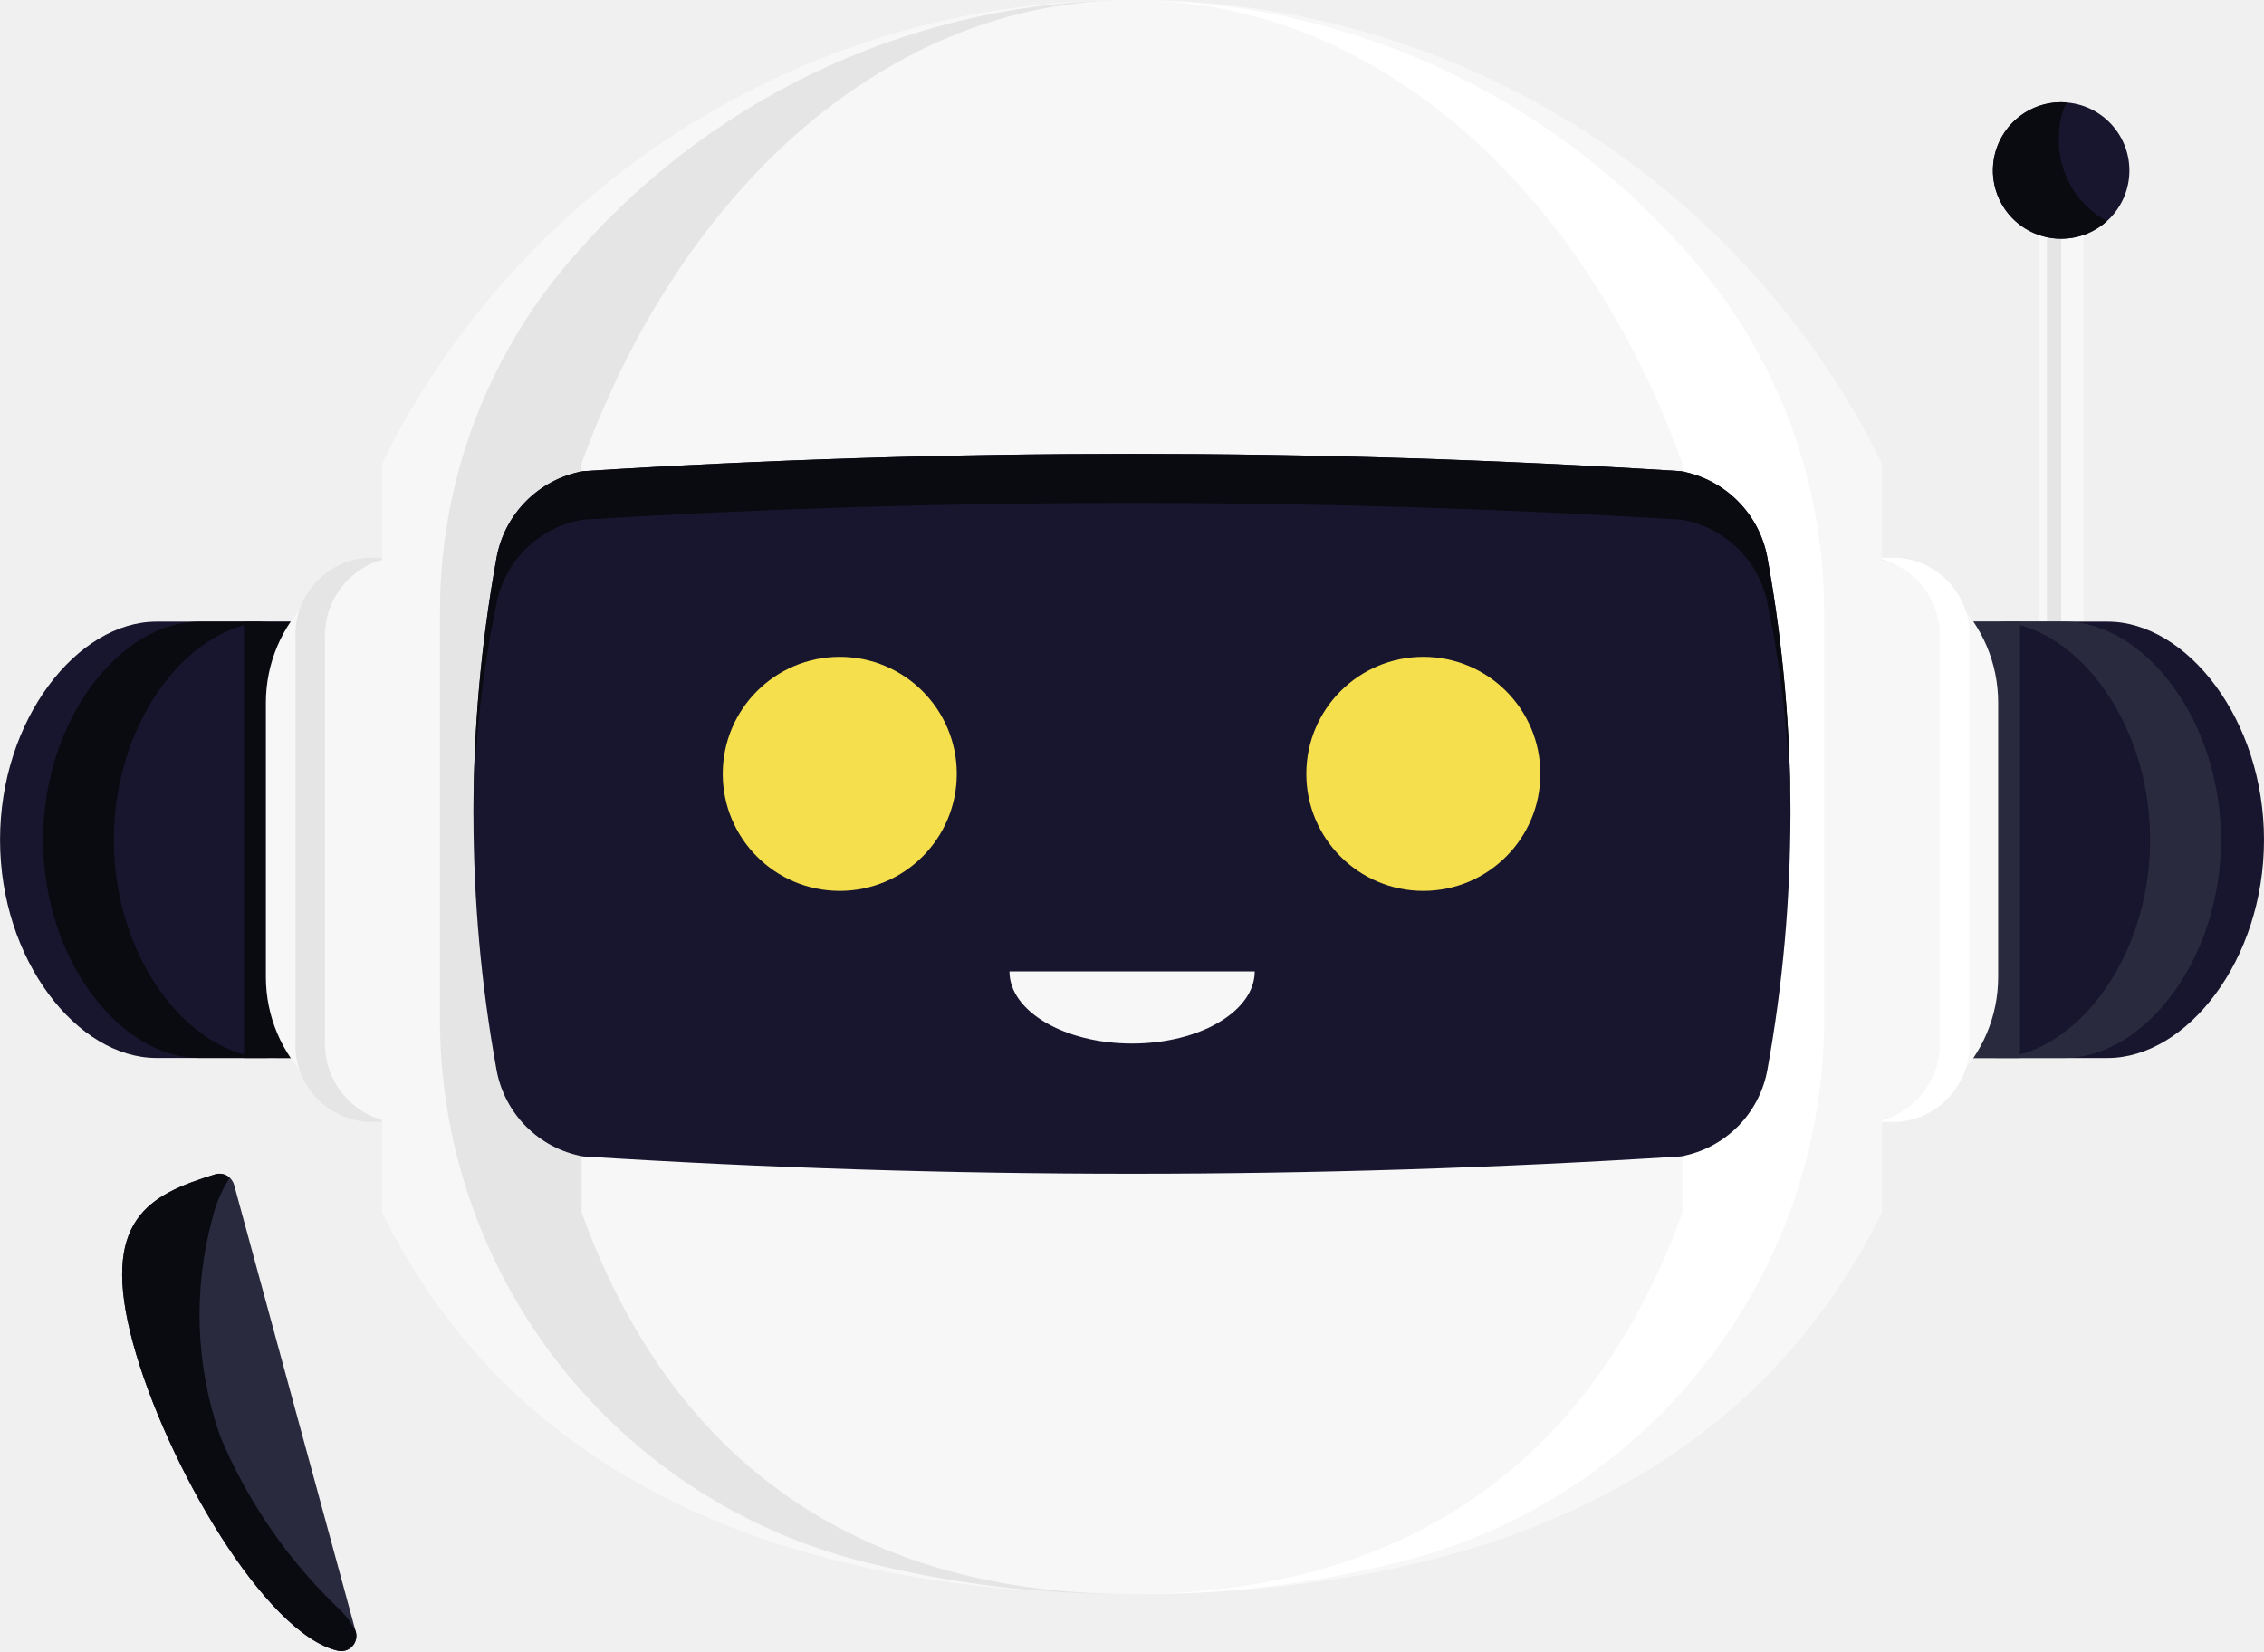
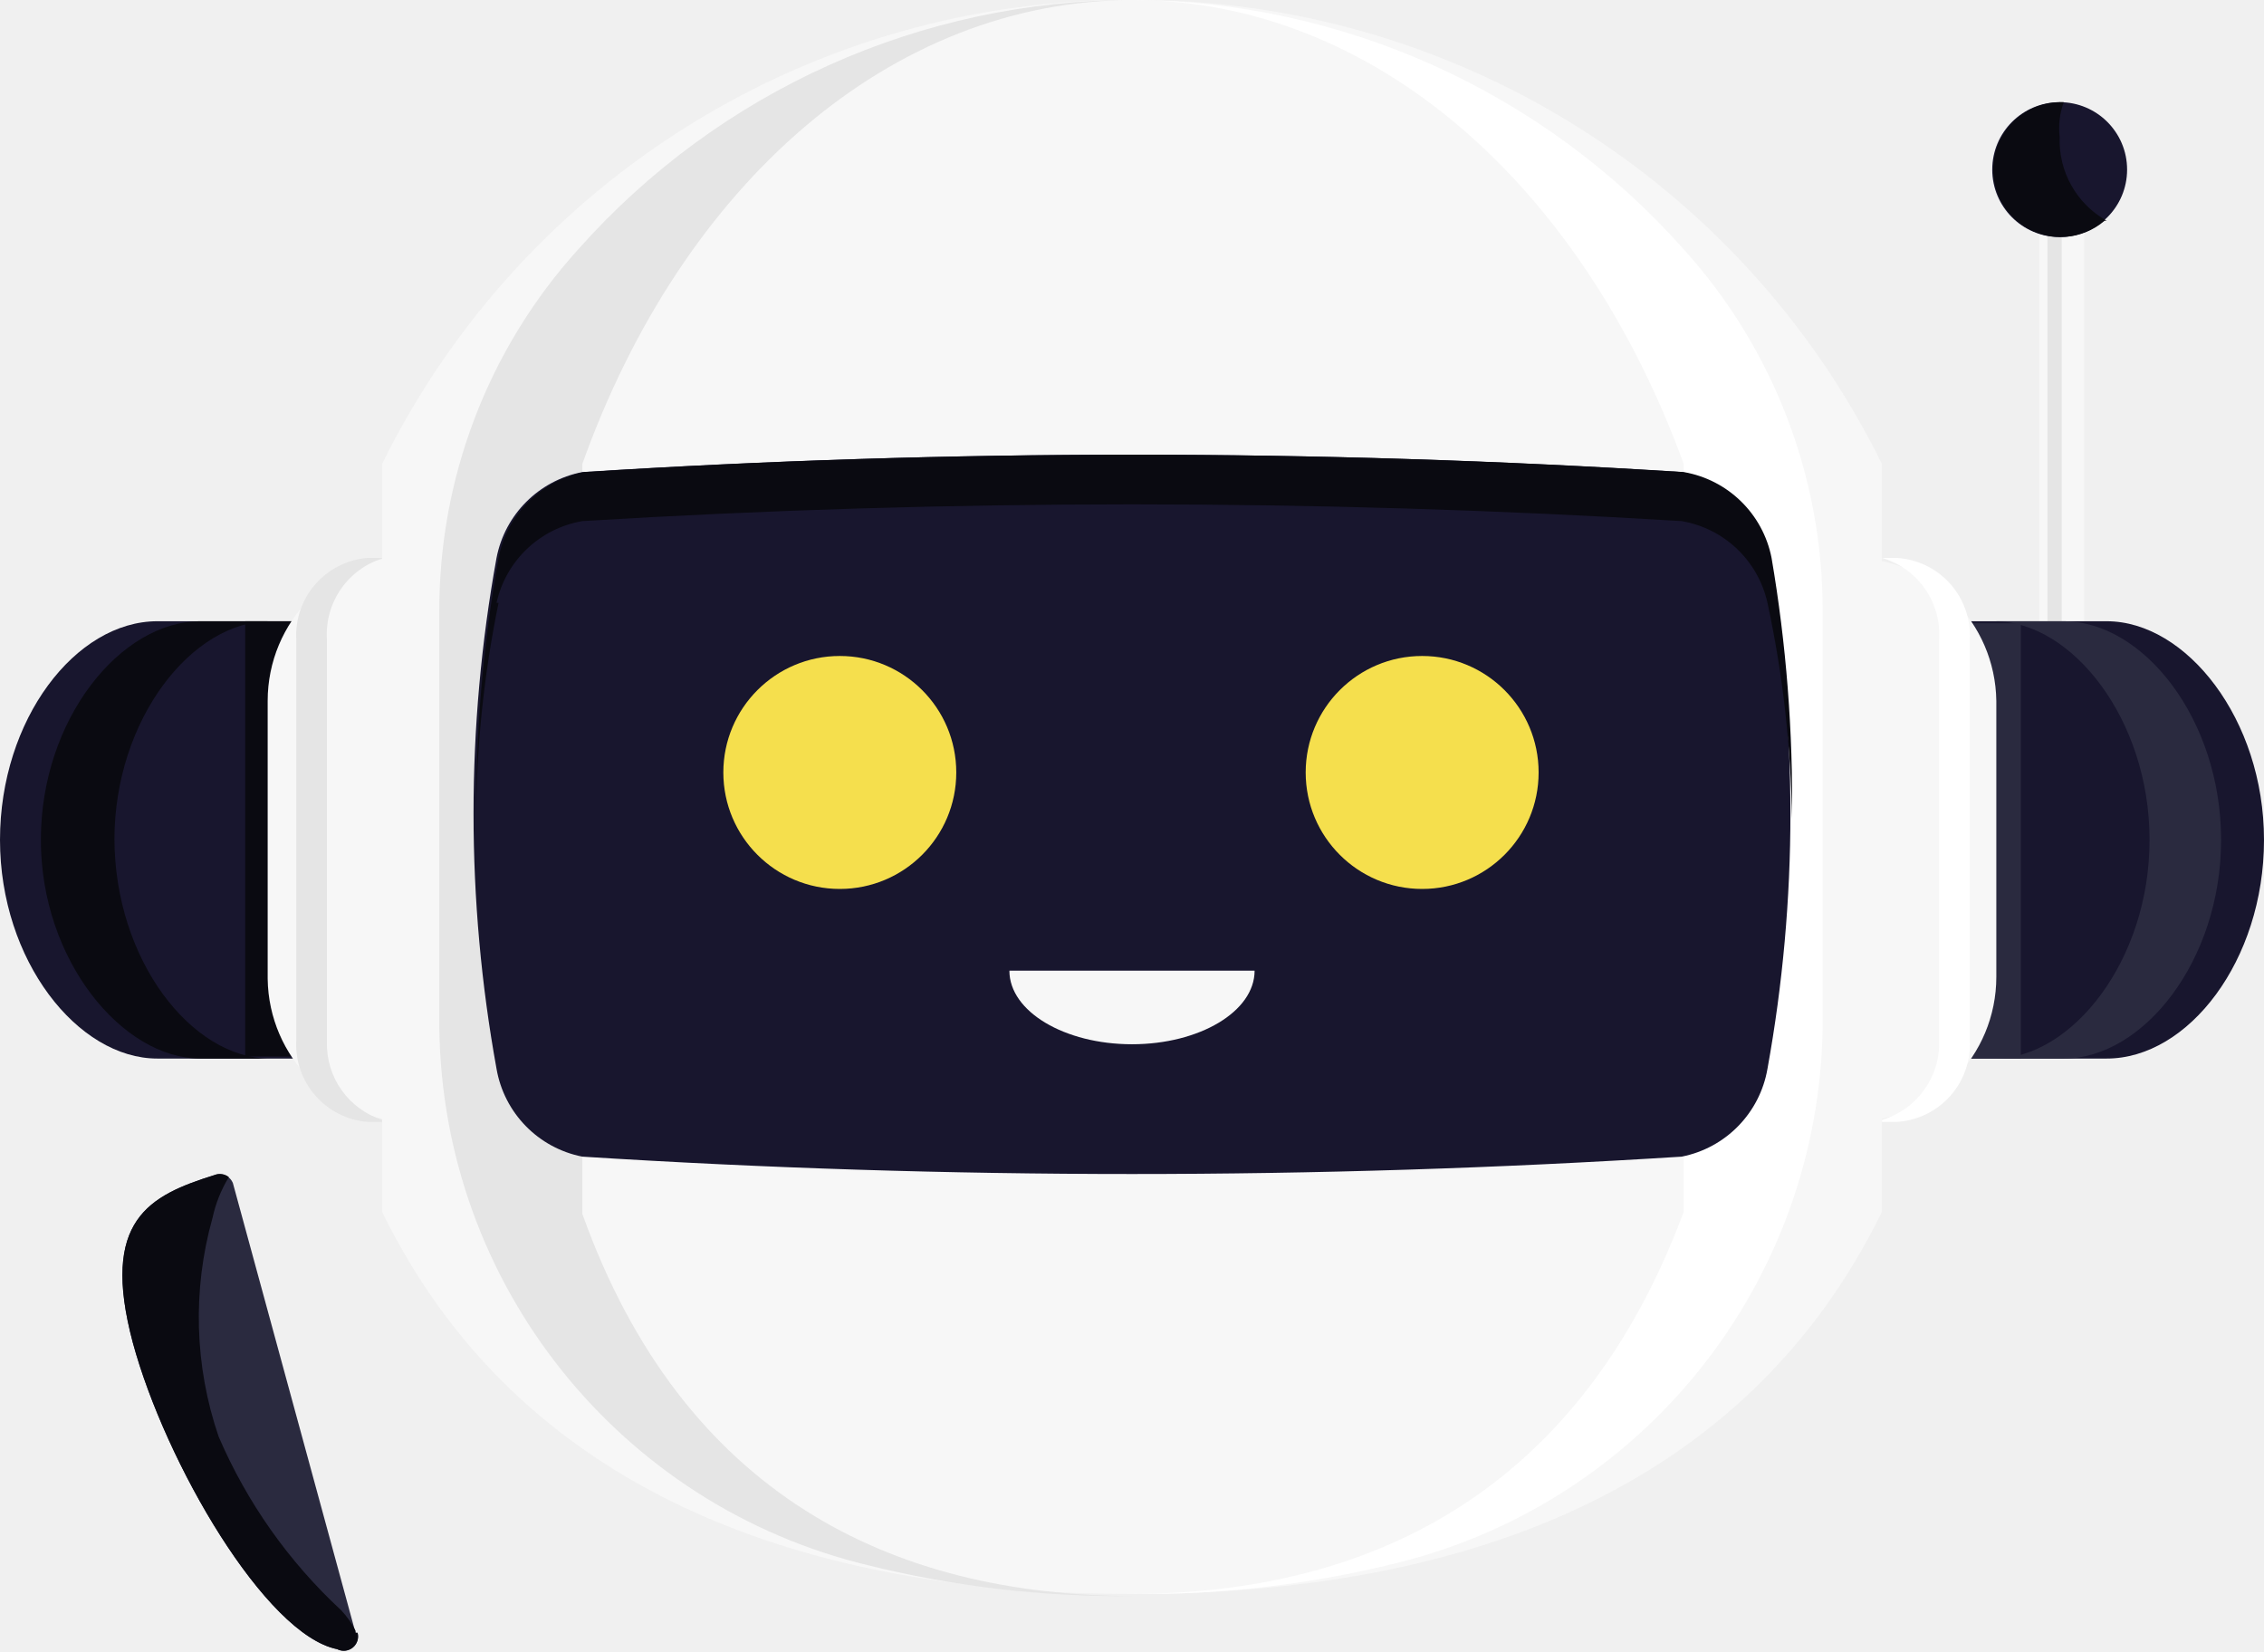
- <svg xmlns="http://www.w3.org/2000/svg" width="48" height="35.003" viewBox="0 0 48 35.003">
-   <rect width="0.952" height="8.939" transform="translate(43.222 4.557)" fill="#f7f7f7" />
-   <rect width="0.302" height="8.939" transform="translate(43.397 4.557)" fill="#e5e5e5" />
-   <circle cx="1.447" cy="1.447" r="1.447" transform="translate(42.252 2.168)" fill="#18162e" />
-   <path d="M1186.838,771.661h-3.322v9.251h3.322c1.676,0,3.316-2.071,3.316-4.625S1188.514,771.661,1186.838,771.661Z" transform="translate(-1142.154 -758.483)" fill="#18162e" />
-   <path d="M331.171,780.912v-9.251h-3.321c-1.676,0-3.316,2.071-3.316,4.625s1.64,4.625,3.316,4.625Z" transform="translate(-324.533 -758.483)" fill="#18162e" />
-   <g transform="translate(0.911 13.178)">
-     <path d="M344.959,776.286c0-2.555,1.64-4.625,3.317-4.625h-1.5c-1.676,0-3.317,2.071-3.317,4.625s1.64,4.625,3.317,4.625h1.5C346.6,780.912,344.959,778.841,344.959,776.286Z" transform="translate(-343.456 -771.661)" fill="#0a0a11" />
-     <rect width="1.035" height="9.248" transform="translate(4.262 0.003)" fill="#0a0a11" />
-     <g transform="translate(40.88)">
-       <path d="M1205.675,776.286c0-2.555-1.64-4.625-3.316-4.625h1.5c1.677,0,3.317,2.071,3.317,4.625s-1.64,4.625-3.317,4.625h-1.5C1204.035,780.912,1205.675,778.841,1205.675,776.286Z" transform="translate(-1201.88 -771.661)" fill="#2a2a3f" />
-       <rect width="1.035" height="9.248" transform="translate(1.035 9.251) rotate(180)" fill="#2a2a3f" />
+ <svg xmlns="http://www.w3.org/2000/svg" viewBox="0 0 110.8 80.8">
+   <g>
+     <path fill="#f7f7f7" d="M99.8 10.5h2.2v20.6h-2.2z" data-name="Rectangle 119614" />
+     <path fill="#e5e5e5" d="M100.2 10.5h.7v20.6h-.7z" data-name="Rectangle 119615" />
+     <circle cx="3.3" cy="3.3" r="3.3" fill="#18162e" data-name="Ellipse 6990" transform="translate(97.5 5)" />
+     <path fill="#18162e" d="M103.1 30.4h-7.6v21.4h7.6c4 0 7.7-4.8 7.7-10.7s-3.8-10.7-7.7-10.7Z" data-name="Path 276887" />
+     <path fill="#18162e" d="M15.3 51.8V30.4H7.7c-4 0-7.7 4.8-7.7 10.7s3.8 10.7 7.7 10.7Z" data-name="Path 276888" />
+     <g data-name="Group 210047">
+       <path fill="#0a0a11" d="M5.6 41.1c0-5.9 3.8-10.7 7.6-10.7H9.8C5.9 30.4 2 35.2 2 41.1S6 51.8 9.8 51.8h3.4C9.4 51.8 5.6 47 5.6 41Z" data-name="Path 276889" />
+       <path fill="#0a0a11" d="M12 30.4h2.3v21.3H12z" data-name="Rectangle 119616" />
+       <g fill="#2a2a3f" data-name="Group 210046">
+         <path d="M105.2 41.1c0-5.9-3.8-10.7-7.6-10.7h3.4c3.9 0 7.7 4.8 7.7 10.7s-3.8 10.7-7.7 10.7h-3.4c3.8 0 7.6-4.8 7.6-10.7Z" data-name="Path 276890" />
+         <path d="M98.9 51.8h-2.4V30.5h2.4z" data-name="Rectangle 119617" />
+       </g>
+     </g>
+     <path fill="#f7f7f7" d="M20.1 27.3v27.6a7.1 7.1 0 0 1-7-7V34.3a7.1 7.1 0 0 1 7-7.1Z" data-name="Path 276891" />
+     <path fill="#e5e5e5" d="M18.7 54.8A3.9 3.9 0 0 1 16 51V31.3a3.9 3.9 0 0 1 2.8-4H18a3.8 3.8 0 0 0-3.5 4v19.6a3.8 3.8 0 0 0 3.5 4h.7Z" data-name="Path 276892" />
+     <path fill="#f7f7f7" d="M90.7 27.3a7.1 7.1 0 0 1 7 7v13.5a7.1 7.1 0 0 1-7 7.1Z" data-name="Path 276893" />
+     <path fill="#fff" d="M92.1 54.8a3.9 3.9 0 0 0 2.8-3.9V31.3a3.9 3.9 0 0 0-2.8-4h.7a3.8 3.8 0 0 1 3.6 4v19.6a3.8 3.8 0 0 1-3.6 4h-.7Z" data-name="Path 276894" />
+     <g data-name="Group 210050" transform="translate(18.7)">
+       <path fill="#f7f7f7" d="M36.7 0A40.7 40.7 0 0 0 0 22.7v36.6C6.7 73 20.6 78 36.7 78s30-5 36.7-18.7V22.7A40.7 40.7 0 0 0 36.7 0Z" data-name="Path 276895" />
+       <g data-name="Group 210048">
+         <path fill="#e5e5e5" d="M9.8 59.3V22.7C14.7 9 24.9 0 36.8 0A36.3 36.3 0 0 0 9.6 12.2 26.3 26.3 0 0 0 2.8 30v20.3a27.4 27.4 0 0 0 21 26.3 51.4 51.4 0 0 0 13 1.5c-11.9 0-22.1-5-27-18.7Z" data-name="Path 276896" />
+         <path fill="#fff" d="M36.7 0c11.8 0 22 9 27 22.7v36.6C58.6 73 48.4 78 36.6 78a51.4 51.4 0 0 0 13-1.5 27.4 27.4 0 0 0 20.9-26.2V29.9a26.3 26.3 0 0 0-6.8-17.7A36.3 36.3 0 0 0 36.7 0Z" data-name="Path 276897" />
+       </g>
+       <path fill="#18162e" d="M67.8 52.3a5.3 5.3 0 0 1-4.2 4.3 426.2 426.2 0 0 1-53.8 0 5.3 5.3 0 0 1-4.2-4.3 70 70 0 0 1 0-25 5.3 5.3 0 0 1 4.2-4.2 426.3 426.3 0 0 1 53.8 0 5.3 5.3 0 0 1 4.2 4.2 70.1 70.1 0 0 1 0 25Z" data-name="Path 276898" />
+       <g fill="#0a0a11" data-name="Group 210049">
+         <path d="M36.7 57.4h-3.1 3.1Z" data-name="Path 276899" />
+         <path d="M5.6 29.5a5.2 5.2 0 0 1 4.2-4 441.8 441.8 0 0 1 53.8 0 5.2 5.2 0 0 1 4.2 4A53.6 53.6 0 0 1 69 40.1a70.5 70.5 0 0 0-1-12.8 5.3 5.3 0 0 0-4.3-4.2 426.3 426.3 0 0 0-53.8 0 5.3 5.3 0 0 0-4.2 4.2 70.4 70.4 0 0 0-1.1 12.8 53.6 53.6 0 0 1 1.1-10.6Z" data-name="Path 276900" />
+         <path d="M36.7 57.4h3.1-3.1Z" data-name="Path 276901" />
+         <path d="M40.4 57.4h2.2Z" data-name="Path 276902" />
+         <path d="M28.5 57.4Z" data-name="Path 276903" />
+         <path d="M44.9 57.4Z" data-name="Path 276904" />
+         <path d="M33 57.4h-2.2Z" data-name="Path 276905" />
+       </g>
+       <path fill="#f7f7f7" d="M42.7 47.5c0 2-2.7 3.6-6 3.6s-6-1.6-6-3.6Z" data-name="Path 276906" />
+       <circle cx="5.7" cy="5.7" r="5.7" fill="#f5df4d" data-name="Ellipse 6991" transform="translate(16.7 32.1)" />
+       <circle cx="5.7" cy="5.7" r="5.7" fill="#f5df4d" data-name="Ellipse 6992" transform="translate(45.2 32.1)" />
+     </g>
+     <path fill="#0a0a11" d="M103.1 10.8a4.5 4.5 0 0 1-2.3-4.1A3.7 3.7 0 0 1 101 5h-.2a3.3 3.3 0 1 0 2.2 5.8Z" data-name="Path 276907" />
+     <g data-name="Group 210051">
+       <path fill="#2a2a3f" d="m17.4 79.9-6-22a.7.7 0 0 0-.9-.4c-3.2 1-5.6 2.2-4 8.2 1.6 5.9 6.5 14.3 10 15a.7.7 0 0 0 1-.8Z" data-name="Path 276908" />
+       <path fill="#0a0a11" d="M17.4 79.9v-.1a4.2 4.2 0 0 0-.7-1 25.1 25.1 0 0 1-6-8.5 18 18 0 0 1-.3-10.7 6.4 6.4 0 0 1 .8-2 .7.7 0 0 0-.7-.1c-3.2 1-5.6 2.2-4 8.2 1.6 5.9 6.5 14.3 10 15a.7.7 0 0 0 1-.8Z" data-name="Path 276909" />
    </g>
  </g>
-   <path d="M3.074,0h0a0,0,0,0,1,0,0V11.96a0,0,0,0,1,0,0h0A3.074,3.074,0,0,1,0,8.887V3.074A3.074,3.074,0,0,1,3.074,0Z" transform="translate(5.637 11.823)" fill="#f7f7f7" />
-   <path d="M456.486,755.452a1.684,1.684,0,0,1-1.227-1.687v-8.518a1.685,1.685,0,0,1,1.227-1.687v-.034h-.319a1.635,1.635,0,0,0-1.533,1.721v8.518a1.635,1.635,0,0,0,1.533,1.721h.319Z" transform="translate(-448.369 -731.703)" fill="#e5e5e5" />
-   <path d="M0,0H0A3.074,3.074,0,0,1,3.074,3.074V8.887A3.074,3.074,0,0,1,0,11.96H0a0,0,0,0,1,0,0V0A0,0,0,0,1,0,0Z" transform="translate(39.29 11.823)" fill="#f7f7f7" />
-   <path d="M1153.159,755.452a1.684,1.684,0,0,0,1.227-1.687v-8.518a1.685,1.685,0,0,0-1.227-1.687v-.034h.319a1.635,1.635,0,0,1,1.533,1.721v8.518a1.635,1.635,0,0,1-1.533,1.721h-.319Z" transform="translate(-1113.259 -731.703)" fill="#fff" />
-   <g transform="translate(8.1 0)">
-     <path d="M508.646,497.986a17.629,17.629,0,0,0-15.9,9.822v15.881c2.9,5.888,8.931,8.09,15.9,8.09s13-2.2,15.9-8.09V507.808A17.629,17.629,0,0,0,508.646,497.986Z" transform="translate(-492.746 -497.986)" fill="#f7f7f7" />
-     <g transform="translate(1.227)">
-       <path d="M521.224,523.689V507.808c2.131-5.888,6.555-9.822,11.67-9.822a15.718,15.718,0,0,0-11.719,5.3,11.391,11.391,0,0,0-2.954,7.642v8.826a11.867,11.867,0,0,0,9.044,11.355,22.265,22.265,0,0,0,5.63.668C527.779,531.779,523.355,529.577,521.224,523.689Z" transform="translate(-518.22 -497.986)" fill="#e5e5e5" />
-       <path d="M822.951,497.986h0c5.115,0,9.539,3.934,11.669,9.822v15.881c-2.131,5.888-6.555,8.09-11.669,8.09h0a22.265,22.265,0,0,0,5.63-.668,11.867,11.867,0,0,0,9.044-11.355v-8.826a11.39,11.39,0,0,0-2.954-7.642A15.717,15.717,0,0,0,822.951,497.986Z" transform="translate(-808.278 -497.986)" fill="#fff" />
-     </g>
-     <path d="M560.464,710.84a2.278,2.278,0,0,1-1.838,1.847,184.649,184.649,0,0,1-23.272,0,2.278,2.278,0,0,1-1.838-1.847,30.369,30.369,0,0,1,0-10.832,2.279,2.279,0,0,1,1.838-1.847,184.672,184.672,0,0,1,23.272,0,2.278,2.278,0,0,1,1.838,1.847A30.369,30.369,0,0,1,560.464,710.84Z" transform="translate(-531.091 -688.172)" fill="#18162e" />
-     <g transform="translate(1.94 9.621)">
-       <path d="M796.087,1014.615q-.679,0-1.359-.005Q795.407,1014.615,796.087,1014.615Z" transform="translate(-782.127 -999.354)" fill="#0a0a11" />
-       <path d="M533.526,700.969a2.241,2.241,0,0,1,1.838-1.782,191.392,191.392,0,0,1,23.272,0,2.24,2.24,0,0,1,1.838,1.782,23.23,23.23,0,0,1,.486,4.591,30.538,30.538,0,0,0-.486-5.553,2.278,2.278,0,0,0-1.838-1.847,184.672,184.672,0,0,0-23.272,0,2.278,2.278,0,0,0-1.838,1.847,30.521,30.521,0,0,0-.486,5.553A23.225,23.225,0,0,1,533.526,700.969Z" transform="translate(-533.04 -697.793)" fill="#0a0a11" />
-       <path d="M822.95,1014.615q.679,0,1.359-.005Q823.629,1014.615,822.95,1014.615Z" transform="translate(-808.99 -999.354)" fill="#0a0a11" />
-       <path d="M855.85,1014.349l.987-.011Z" transform="translate(-840.306 -999.096)" fill="#0a0a11" />
-       <path d="M746.637,1013.956l-.14,0Z" transform="translate(-736.218 -998.729)" fill="#0a0a11" />
-       <path d="M896.5,1013.956l.14,0Z" transform="translate(-878.998 -998.729)" fill="#0a0a11" />
-       <path d="M770.545,1014.349l-.987-.011Z" transform="translate(-758.169 -999.096)" fill="#0a0a11" />
-     </g>
-     <path d="M774.114,925.651c0,.844-1.165,1.529-2.6,1.529s-2.6-.684-2.6-1.529Z" transform="translate(-755.612 -905.058)" fill="#f7f7f7" />
-     <circle cx="2.481" cy="2.481" r="2.481" transform="translate(7.223 13.924)" fill="#f5df4d" />
-     <circle cx="2.481" cy="2.481" r="2.481" transform="translate(19.596 13.924)" fill="#f5df4d" />
-   </g>
-   <path d="M1204.408,545.535a1.94,1.94,0,0,1-1.018-1.8,1.612,1.612,0,0,1,.163-.717c-.038,0-.077-.005-.116-.005a1.447,1.447,0,1,0,.971,2.52Z" transform="translate(-1159.738 -540.847)" fill="#0a0a11" />
-   <g transform="translate(2.59 24.882)">
-     <path d="M383.283,1024.43l-2.58-9.475a.322.322,0,0,0-.405-.223c-1.408.434-2.451.96-1.738,3.579.691,2.538,2.8,6.175,4.348,6.52A.322.322,0,0,0,383.283,1024.43Z" transform="translate(-378.329 -1014.717)" fill="#2a2a3f" />
-     <path d="M383.283,1024.431l-.008-.028a1.837,1.837,0,0,0-.312-.424,10.872,10.872,0,0,1-2.553-3.687,7.8,7.8,0,0,1-.166-4.636,2.785,2.785,0,0,1,.366-.853.321.321,0,0,0-.312-.071c-1.408.434-2.451.96-1.738,3.579.691,2.538,2.8,6.175,4.348,6.52A.321.321,0,0,0,383.283,1024.431Z" transform="translate(-378.329 -1014.719)" fill="#0a0a11" />
-   </g>
</svg>
